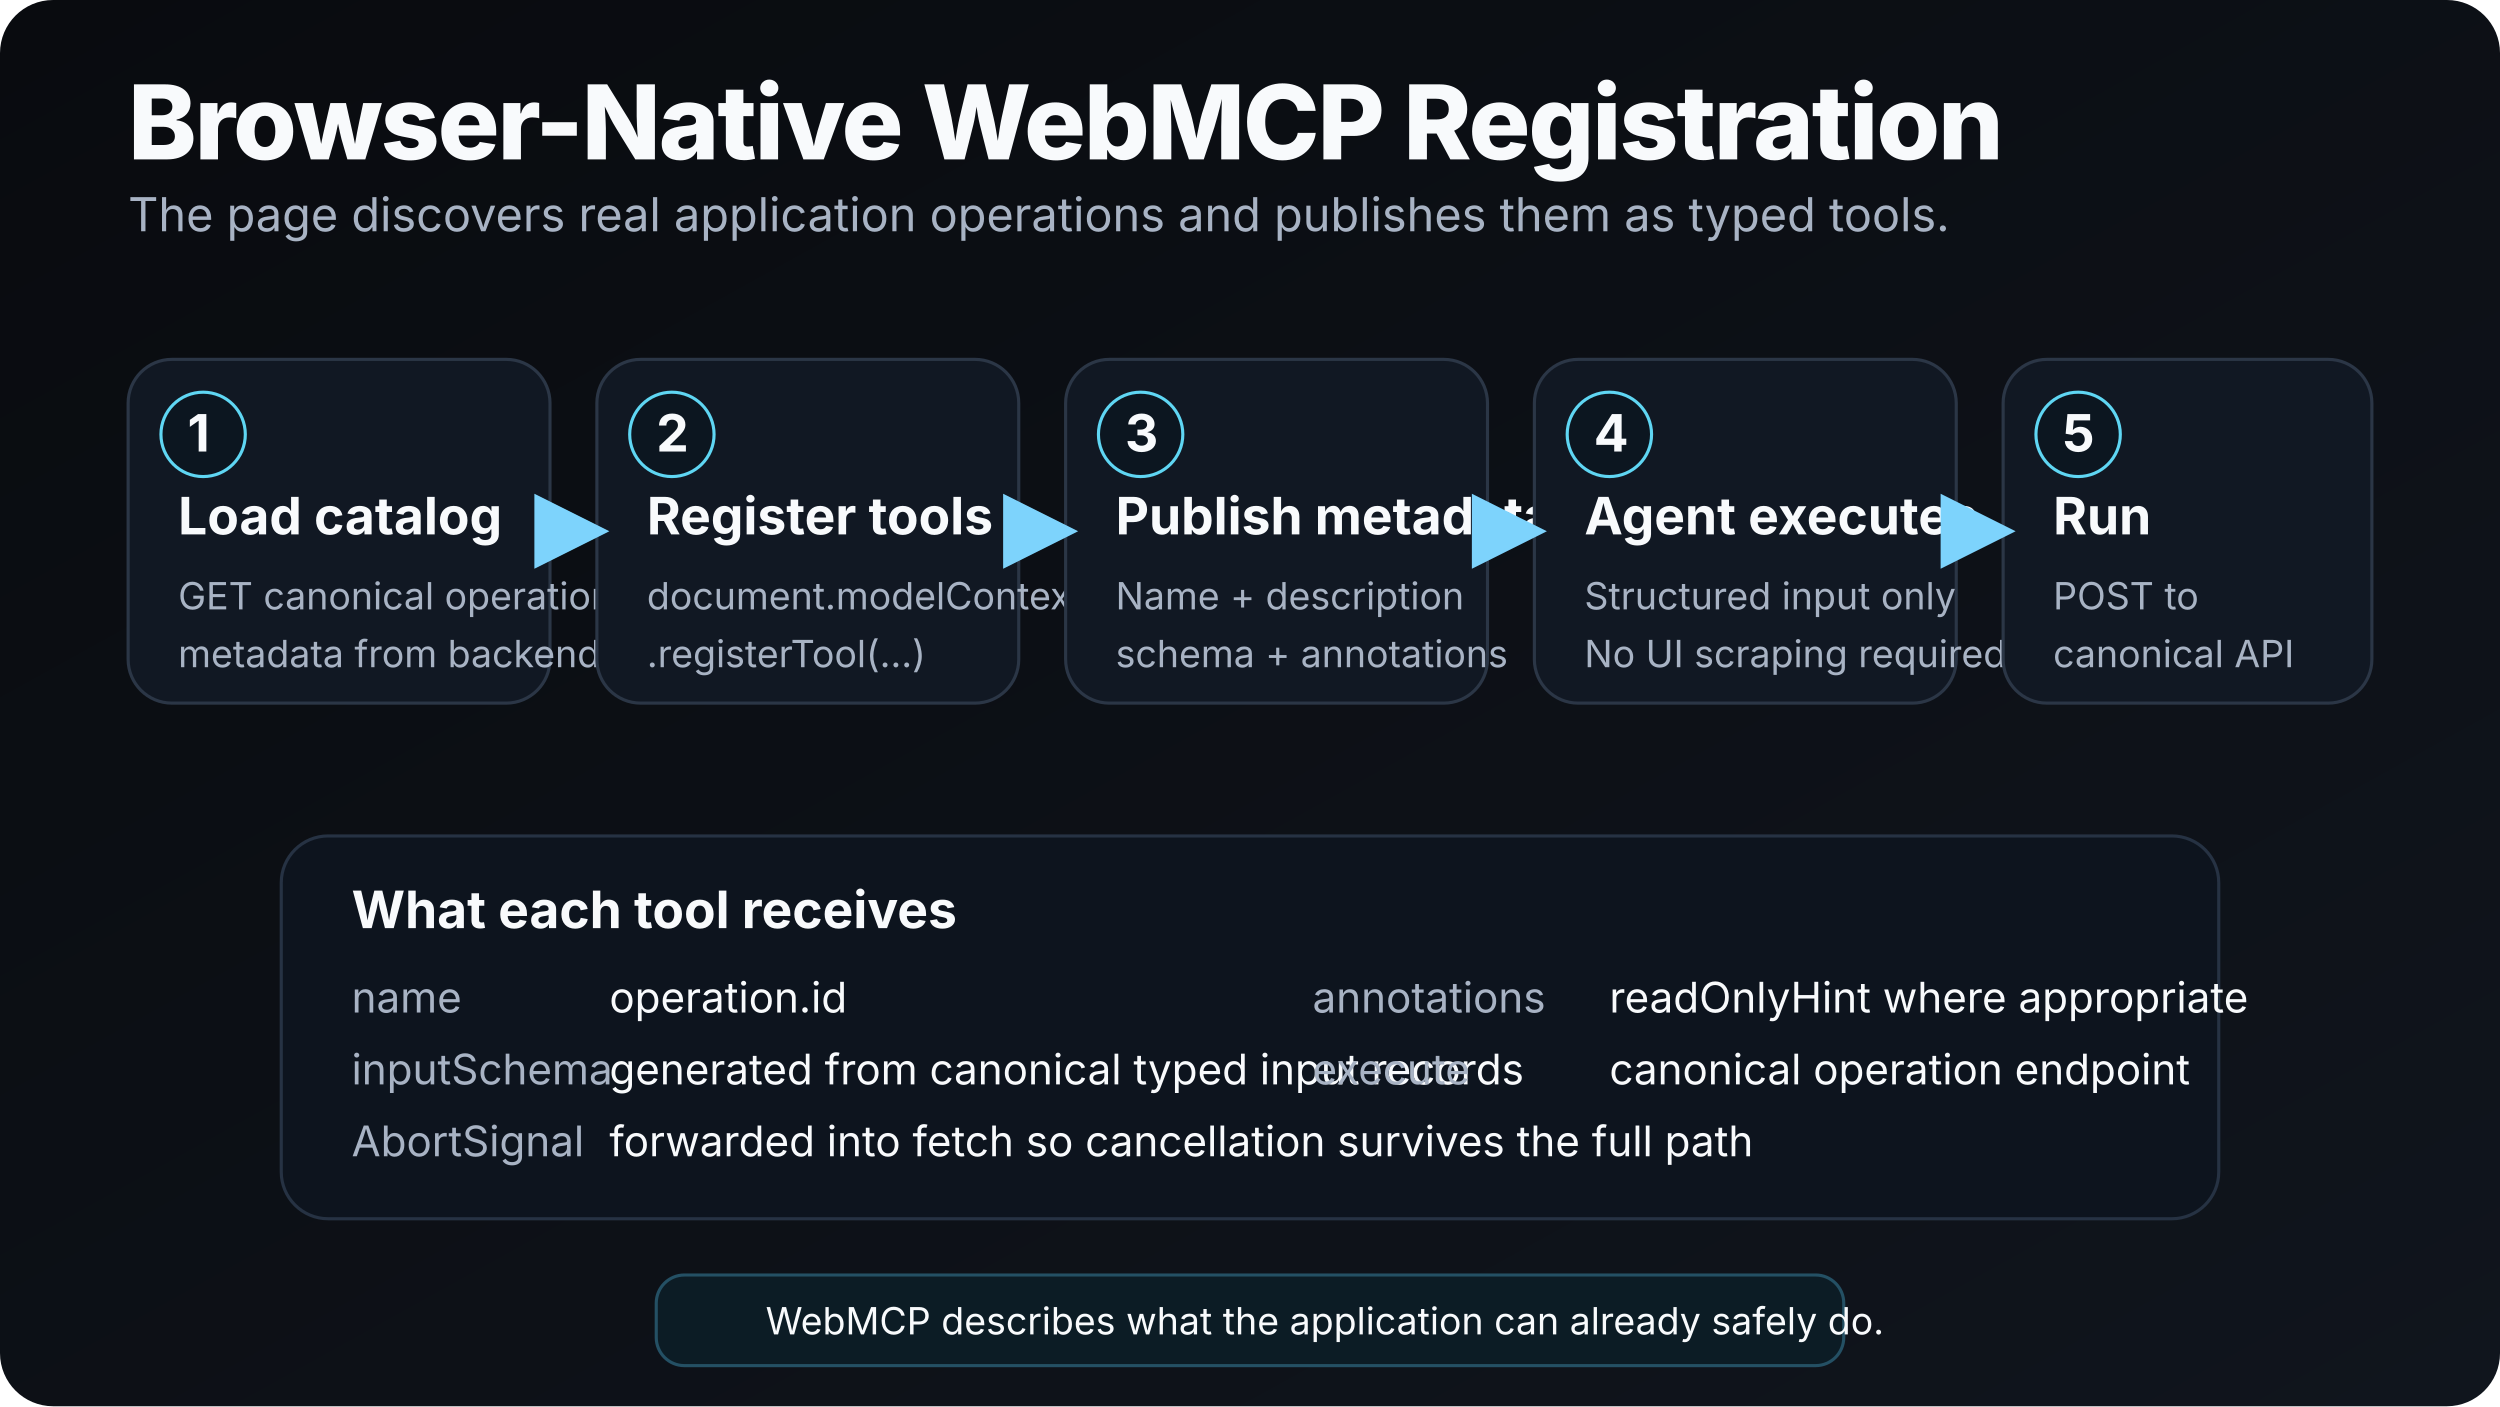
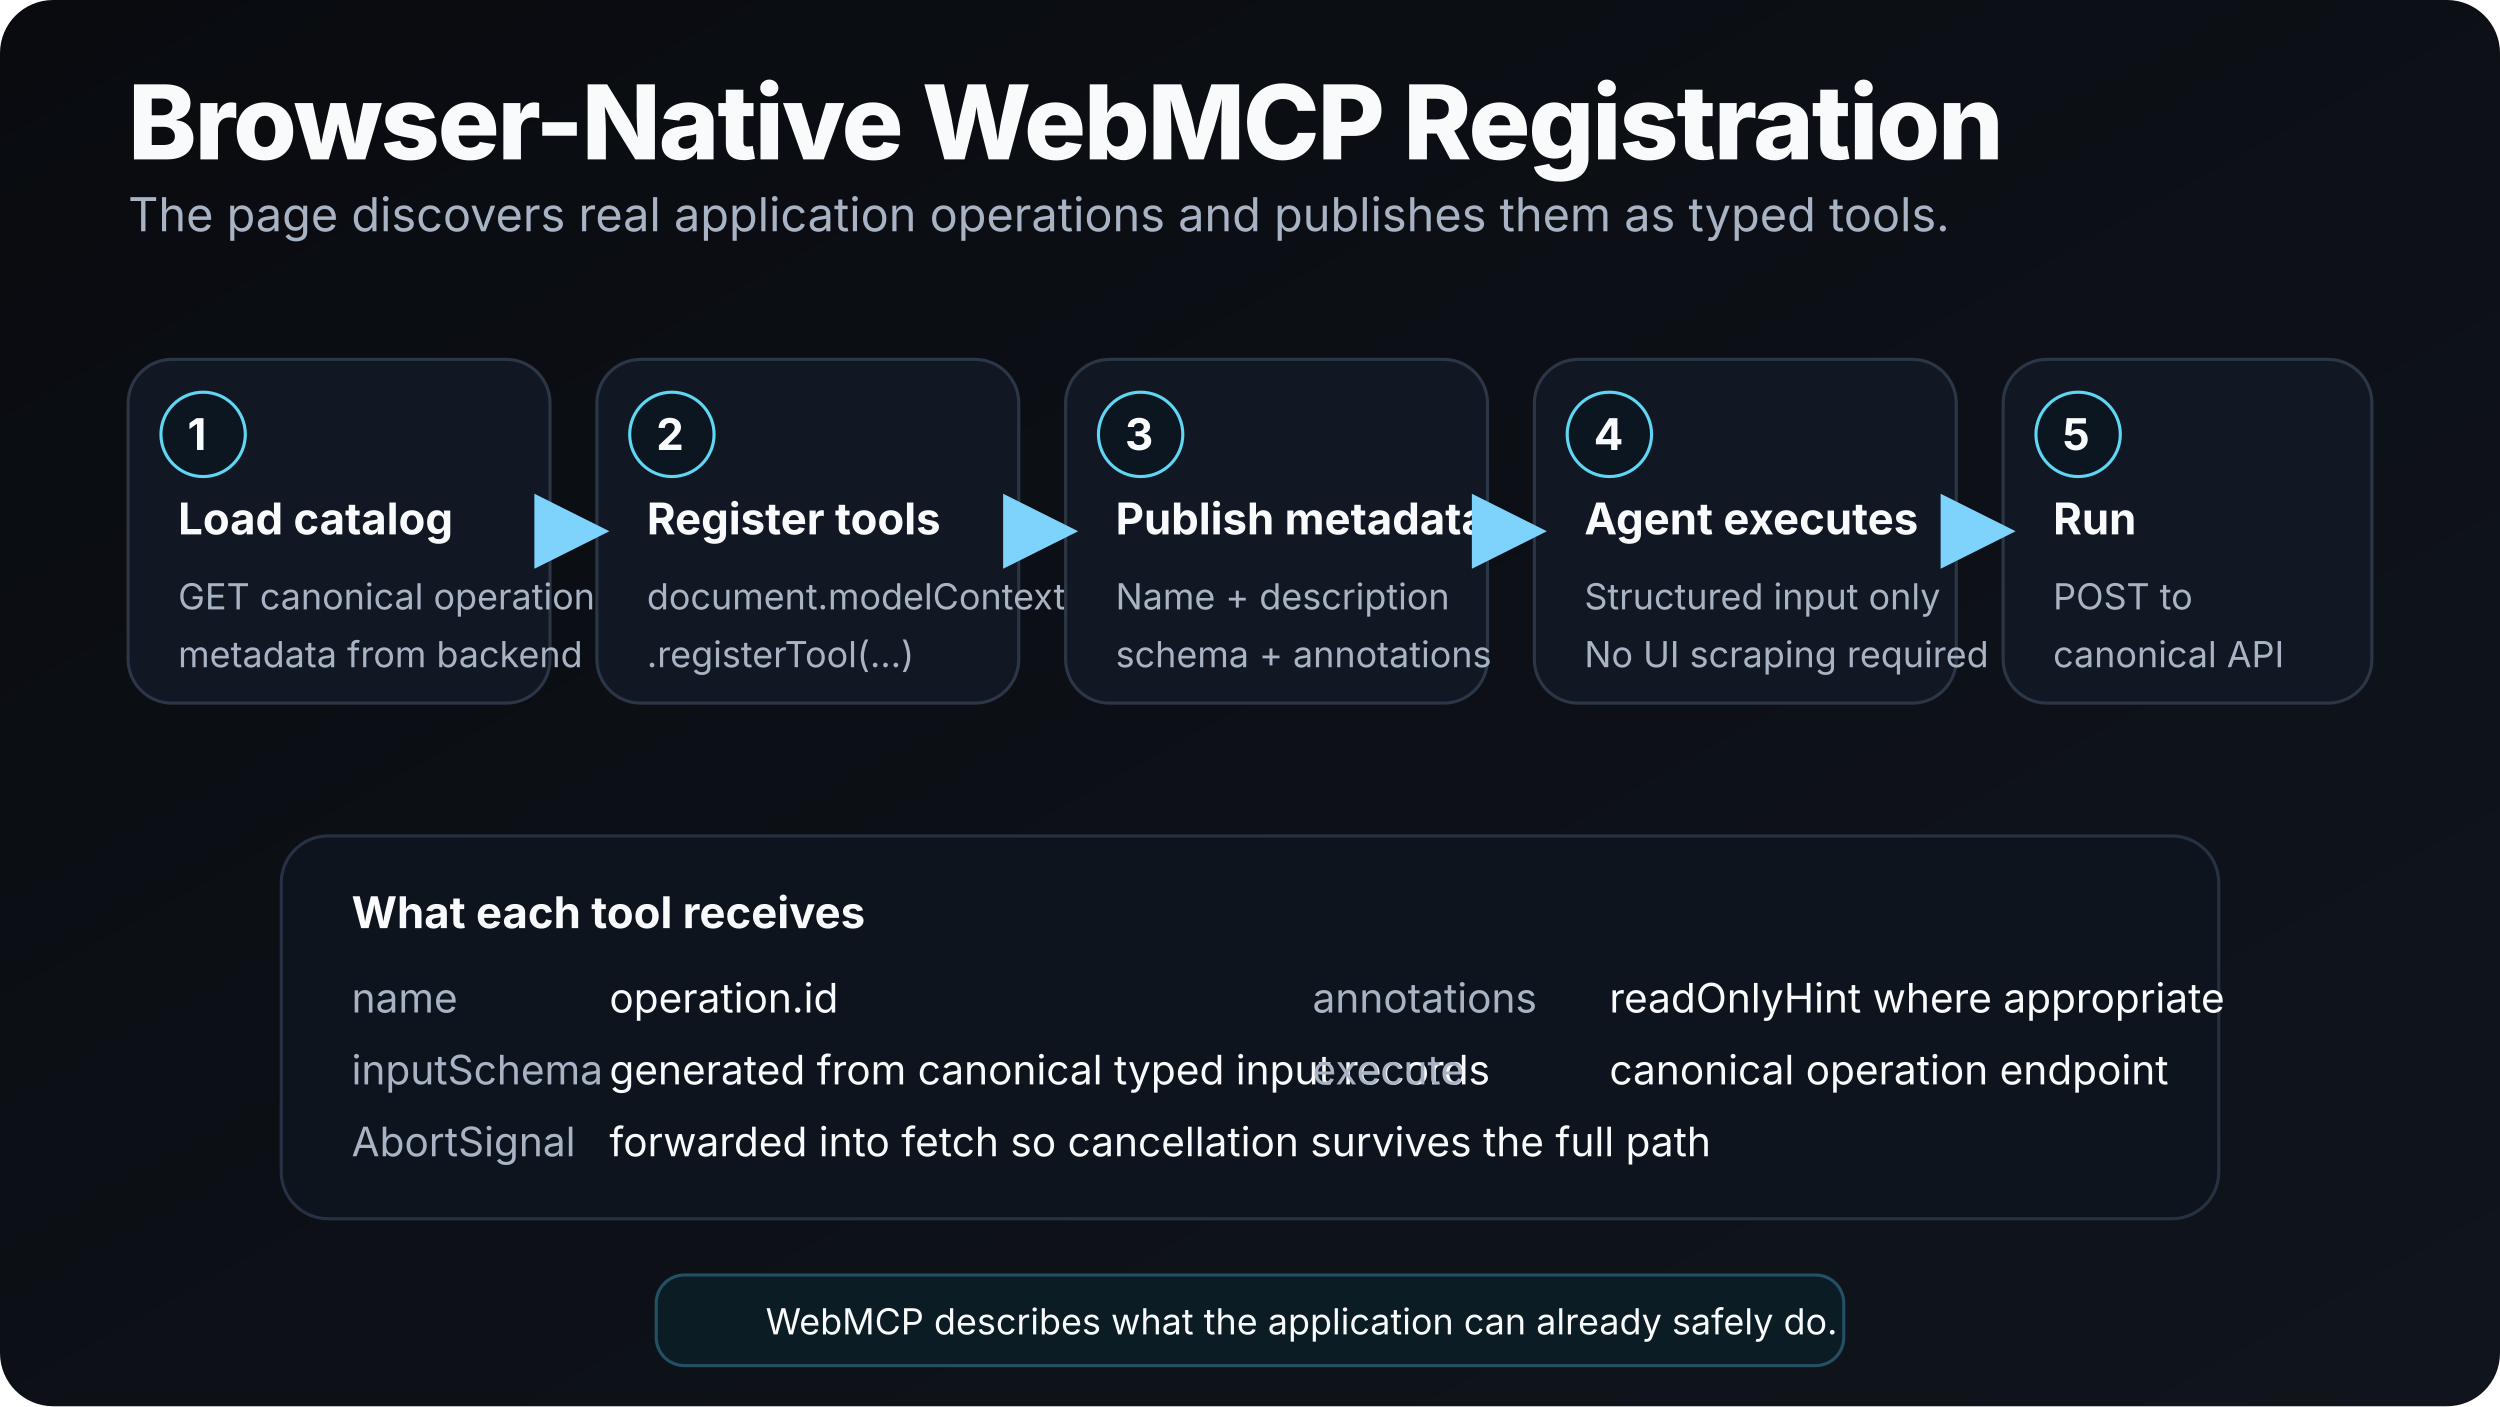
<svg xmlns="http://www.w3.org/2000/svg" width="1600" height="900" viewBox="0 0 1600 900" role="img" aria-labelledby="title desc">
  <defs>
    <linearGradient id="bg" x1="0" y1="0" x2="1" y2="1">
      <stop offset="0" stop-color="#090B0F" />
      <stop offset="1" stop-color="#10151D" />
    </linearGradient>
-     <style>.t{font-family:Inter,ui-sans-serif,system-ui,-apple-system,BlinkMacSystemFont,"Segoe UI",Arial,sans-serif;fill:#F8FAFC}.m{fill:#A8B3C4}.title{font-size:66px;font-weight:760;letter-spacing:-1.3px}.sub{font-size:30px}.head{font-size:33px;font-weight:700}.body{font-size:27px}.small{font-size:24px}.card{fill:#111823;stroke:#2B3646;stroke-width:2}.soft{fill:#0D141E;stroke:#263243;stroke-width:2}.line{stroke:#7DD3FC;stroke-width:4;fill:none}.badge{fill:#0C1620;stroke:#5FD6F3;stroke-width:2}</style>
+     <style>.t{font-family:Inter,ui-sans-serif,system-ui,-apple-system,BlinkMacSystemFont,"Segoe UI",Arial,sans-serif;fill:#F8FAFC}.m{fill:#A8B3C4}.title{font-size:66px;font-weight:760;letter-spacing:-1.3px}.sub{font-size:30px}.step{font-size:28px;font-weight:700}.body{font-size:26px}.small{font-size:23px}.card{fill:#111823;stroke:#2B3646;stroke-width:2}.soft{fill:#0D141E;stroke:#263243;stroke-width:2}.line{stroke:#7DD3FC;stroke-width:4;fill:none}.badge{fill:#0C1620;stroke:#5FD6F3;stroke-width:2}</style>
    <marker id="a" markerWidth="12" markerHeight="12" refX="10" refY="6" orient="auto">
      <path d="M0 0L12 6L0 12Z" fill="#7DD3FC" />
    </marker>
  </defs>
  <rect width="1600" height="900" rx="34" fill="url(#bg)" />
  <text x="82" y="102" class="t title">Browser-Native WebMCP Registration</text>
  <text x="82" y="148" class="t sub m">The page discovers real application operations and publishes them as typed tools.</text>
  <g transform="translate(82 230)">
    <rect width="270" height="220" rx="28" class="card" />
    <circle cx="48" cy="48" r="27" class="badge" />
-     <text x="38" y="59" class="t head">1</text>
-     <text x="32" y="112" class="t head">Load catalog</text>
+     <text x="38" y="58" class="t step">1</text>
+     <text x="32" y="112" class="t step">Load catalog</text>
    <text x="32" y="160" class="t small m">GET canonical operation</text>
    <text x="32" y="197" class="t small m">metadata from backend</text>
  </g>
  <g transform="translate(382 230)">
    <rect width="270" height="220" rx="28" class="card" />
    <circle cx="48" cy="48" r="27" class="badge" />
-     <text x="38" y="59" class="t head">2</text>
-     <text x="32" y="112" class="t head">Register tools</text>
+     <text x="38" y="58" class="t step">2</text>
+     <text x="32" y="112" class="t step">Register tools</text>
    <text x="32" y="160" class="t small m">document.modelContext</text>
    <text x="32" y="197" class="t small m">.registerTool(...)</text>
  </g>
  <g transform="translate(682 230)">
    <rect width="270" height="220" rx="28" class="card" />
    <circle cx="48" cy="48" r="27" class="badge" />
-     <text x="38" y="59" class="t head">3</text>
-     <text x="32" y="112" class="t head">Publish metadata</text>
+     <text x="38" y="58" class="t step">3</text>
+     <text x="32" y="112" class="t step">Publish metadata</text>
    <text x="32" y="160" class="t small m">Name + description</text>
    <text x="32" y="197" class="t small m">schema + annotations</text>
  </g>
  <g transform="translate(982 230)">
    <rect width="270" height="220" rx="28" class="card" />
    <circle cx="48" cy="48" r="27" class="badge" />
-     <text x="38" y="59" class="t head">4</text>
-     <text x="32" y="112" class="t head">Agent executes</text>
+     <text x="38" y="58" class="t step">4</text>
+     <text x="32" y="112" class="t step">Agent executes</text>
    <text x="32" y="160" class="t small m">Structured input only</text>
    <text x="32" y="197" class="t small m">No UI scraping required</text>
  </g>
  <g transform="translate(1282 230)">
    <rect width="236" height="220" rx="28" class="card" />
    <circle cx="48" cy="48" r="27" class="badge" />
-     <text x="38" y="59" class="t head">5</text>
-     <text x="32" y="112" class="t head">Run</text>
+     <text x="38" y="58" class="t step">5</text>
+     <text x="32" y="112" class="t step">Run</text>
    <text x="32" y="160" class="t small m">POST to</text>
    <text x="32" y="197" class="t small m">canonical API</text>
  </g>
  <path d="M352 340 L382 340" class="line" marker-end="url(#a)" />
  <path d="M652 340 L682 340" class="line" marker-end="url(#a)" />
  <path d="M952 340 L982 340" class="line" marker-end="url(#a)" />
  <path d="M1252 340 L1282 340" class="line" marker-end="url(#a)" />
  <rect x="180" y="535" width="1240" height="245" rx="30" class="soft" />
-   <text x="225" y="594" class="t head">What each tool receives</text>
+   <text x="225" y="594" class="t step">What each tool receives</text>
  <text x="225" y="648" class="t body m">name</text>
  <text x="390" y="648" class="t body">operation.id</text>
  <text x="225" y="694" class="t body m">inputSchema</text>
  <text x="390" y="694" class="t body">generated from canonical typed input records</text>
  <text x="225" y="740" class="t body m">AbortSignal</text>
  <text x="390" y="740" class="t body">forwarded into fetch so cancellation survives the full path</text>
  <text x="840" y="648" class="t body m">annotations</text>
  <text x="1030" y="648" class="t body">readOnlyHint where appropriate</text>
  <text x="840" y="694" class="t body m">execute</text>
  <text x="1030" y="694" class="t body">canonical operation endpoint</text>
  <rect x="420" y="816" width="760" height="58" rx="18" fill="#0C1C25" stroke="#245064" stroke-width="2" />
  <text x="490" y="854" class="t small">WebMCP describes what the application can already safely do.</text>
</svg>
